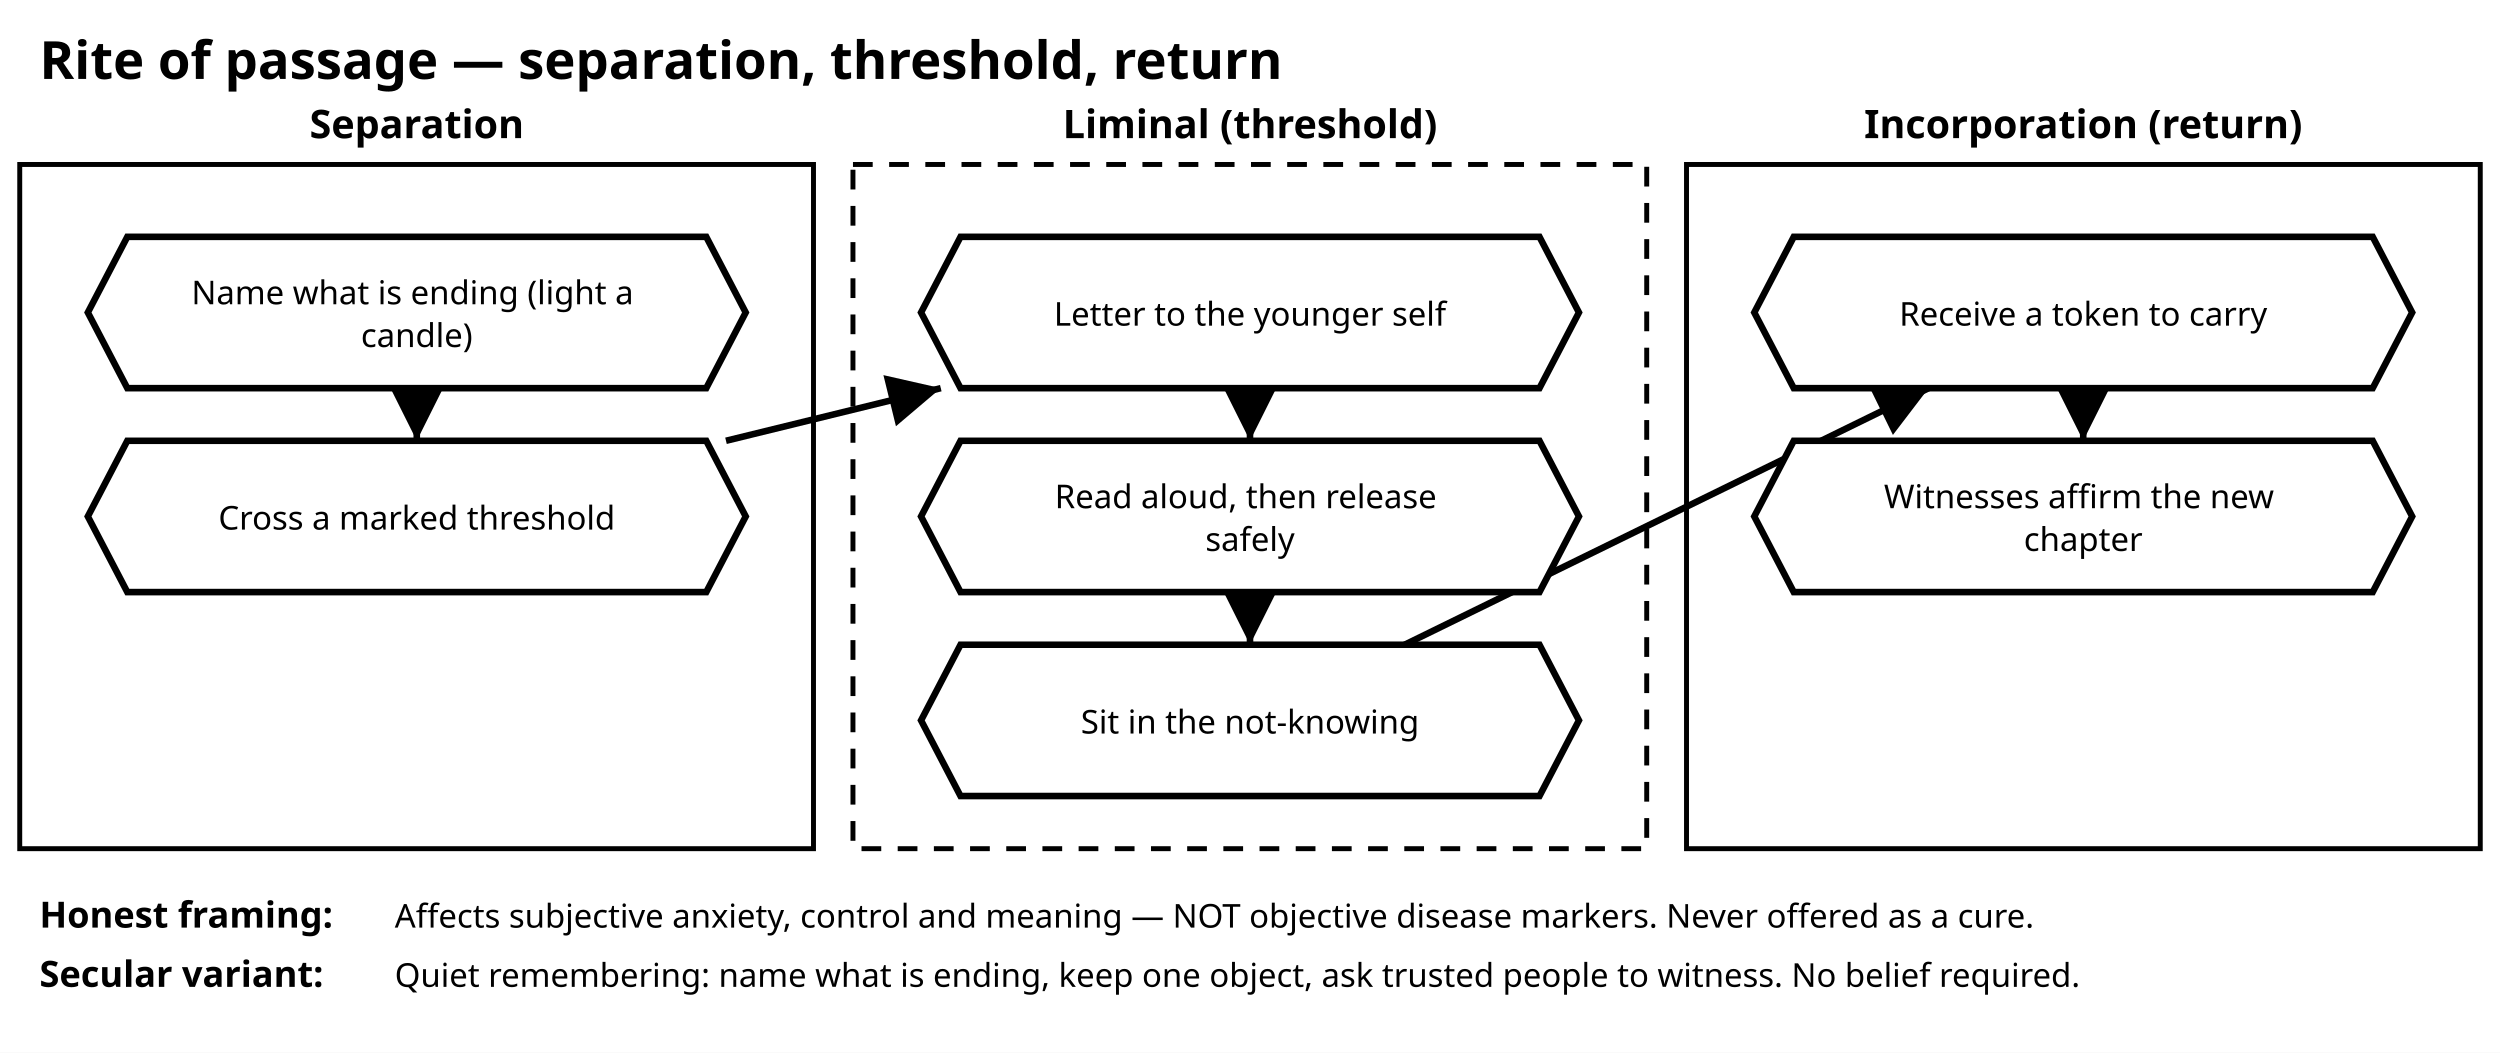
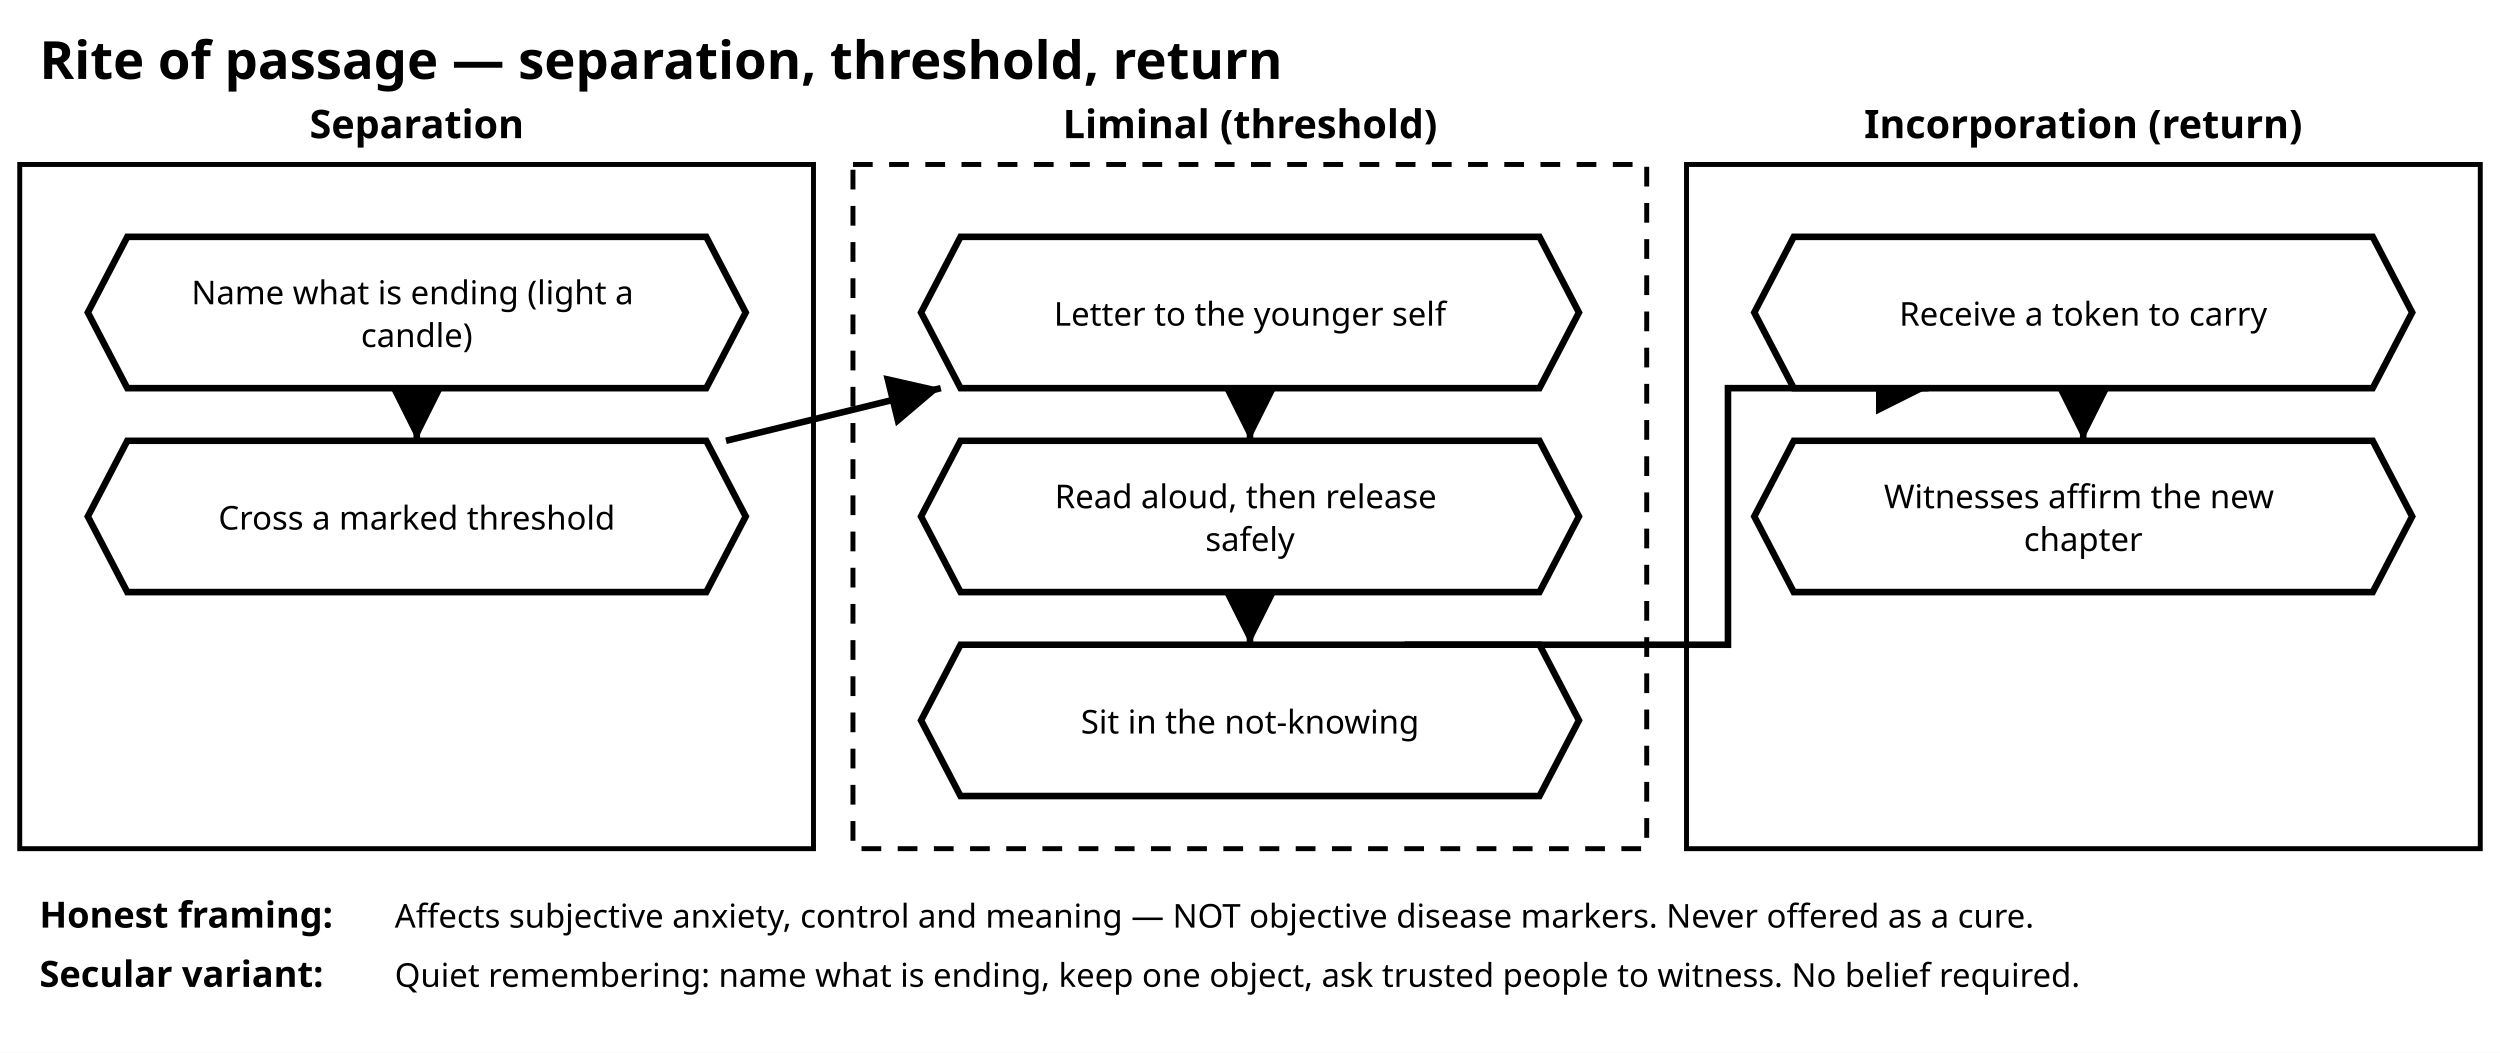
<svg xmlns="http://www.w3.org/2000/svg" viewBox="0 0 760 320" role="img" aria-label="Ritual structure: Rite of passage — separation, threshold, return. Phases: Separation → Liminal (threshold) → Incorporation (return). Honest framing: Affects subjective anxiety, control and meaning — NOT objective disease markers. Never offered as a cure. Secular variant: Quiet remembering: name what is ending, keep one object, ask trusted people to witness. No belief required.">
  <defs>
    <marker id="arrow" markerWidth="10" markerHeight="10" refX="8" refY="4" orient="auto-start-reverse">
      <path d="M0,0 L8,4 L0,8 z" fill="#000" />
    </marker>
  </defs>
  <rect x="0" y="0" width="760" height="320" fill="#fff" />
  <text x="12" y="24" font-family="sans-serif" font-size="16" font-weight="700">Rite of passage — separation, threshold, return</text>
  <rect data-el="band:separation" x="6" y="50" width="241.3" height="208" fill="#fff" stroke="#000" stroke-width="1.5" />
  <text x="126.7" y="42" text-anchor="middle" font-family="sans-serif" font-size="12" font-weight="700">Separation</text>
  <rect data-el="band:liminal" x="259.3" y="50" width="241.3" height="208" fill="#fff" stroke="#000" stroke-width="1.5" stroke-dasharray="6 5" />
  <text x="380" y="42" text-anchor="middle" font-family="sans-serif" font-size="12" font-weight="700">Liminal (threshold)</text>
  <rect data-el="band:incorporation" x="512.7" y="50" width="241.3" height="208" fill="#fff" stroke="#000" stroke-width="1.5" />
  <text x="633.3" y="42" text-anchor="middle" font-family="sans-serif" font-size="12" font-weight="700">Incorporation (return)</text>
  <path data-el="edge:r1" d="M 126.7,118 L 126.7,134" fill="none" stroke="#000" stroke-width="2" marker-end="url(#arrow)" />
  <path data-el="edge:r2" d="M 220.7,134 L 286,118" fill="none" stroke="#000" stroke-width="2" marker-end="url(#arrow)" />
  <path data-el="edge:r3" d="M 380,118 L 380,134" fill="none" stroke="#000" stroke-width="2" marker-end="url(#arrow)" />
  <path data-el="edge:r4" d="M 380,180 L 380,196" fill="none" stroke="#000" stroke-width="2" marker-end="url(#arrow)" />
-   <path data-el="edge:r5" d="M 427,196 L 586.3,118" fill="none" stroke="#000" stroke-width="2" marker-end="url(#arrow)" />
+   <path data-el="edge:r5" d="M 427,196 L 525.3,196 L 525.3,118 L 586.3,118" fill="none" stroke="#000" stroke-width="2" marker-end="url(#arrow)" />
  <path data-el="edge:r6" d="M 633.3,118 L 633.3,134" fill="none" stroke="#000" stroke-width="2" marker-end="url(#arrow)" />
  <polygon data-el="node:sep1" points="38.7,72 214.7,72 226.7,95 214.7,118 38.7,118 26.7,95" fill="#fff" stroke="#000" stroke-width="2" />
  <text text-anchor="middle" font-family="sans-serif" font-size="10" data-el="nodelabel:sep1">
    <tspan x="126.7" y="92.5">Name what is ending (light a</tspan>
    <tspan x="126.7" y="105.5">candle)</tspan>
  </text>
  <polygon data-el="node:sep2" points="38.7,134 214.7,134 226.7,157 214.7,180 38.7,180 26.7,157" fill="#fff" stroke="#000" stroke-width="2" />
  <text x="126.7" y="161" font-family="sans-serif" font-size="10" text-anchor="middle" data-el="nodelabel:sep2">Cross a marked threshold</text>
  <polygon data-el="node:lim1" points="292,72 468,72 480,95 468,118 292,118 280,95" fill="#fff" stroke="#000" stroke-width="2" />
  <text x="380" y="99" font-family="sans-serif" font-size="10" text-anchor="middle" data-el="nodelabel:lim1">Letter to the younger self</text>
  <polygon data-el="node:lim2" points="292,134 468,134 480,157 468,180 292,180 280,157" fill="#fff" stroke="#000" stroke-width="2" />
  <text text-anchor="middle" font-family="sans-serif" font-size="10" data-el="nodelabel:lim2">
    <tspan x="380" y="154.5">Read aloud, then release</tspan>
    <tspan x="380" y="167.5">safely</tspan>
  </text>
  <polygon data-el="node:lim3" points="292,196 468,196 480,219 468,242 292,242 280,219" fill="#fff" stroke="#000" stroke-width="2" />
  <text x="380" y="223" font-family="sans-serif" font-size="10" text-anchor="middle" data-el="nodelabel:lim3">Sit in the not-knowing</text>
  <polygon data-el="node:inc1" points="545.3,72 721.3,72 733.3,95 721.3,118 545.3,118 533.3,95" fill="#fff" stroke="#000" stroke-width="2" />
  <text x="633.3" y="99" font-family="sans-serif" font-size="10" text-anchor="middle" data-el="nodelabel:inc1">Receive a token to carry</text>
  <polygon data-el="node:inc2" points="545.3,134 721.3,134 733.3,157 721.3,180 545.3,180 533.3,157" fill="#fff" stroke="#000" stroke-width="2" />
  <text text-anchor="middle" font-family="sans-serif" font-size="10" data-el="nodelabel:inc2">
    <tspan x="633.3" y="154.5">Witnesses affirm the new</tspan>
    <tspan x="633.3" y="167.5">chapter</tspan>
  </text>
  <text x="12" y="282" font-family="sans-serif" font-size="11" font-weight="700">Honest framing:</text>
  <text x="120" y="282" font-family="sans-serif" font-size="10">Affects subjective anxiety, control and meaning — NOT objective disease markers. Never offered as a cure.</text>
  <text x="12" y="300" font-family="sans-serif" font-size="11" font-weight="700">Secular variant:</text>
  <text x="120" y="300" font-family="sans-serif" font-size="10">Quiet remembering: name what is ending, keep one object, ask trusted people to witness. No belief required.</text>
</svg>
